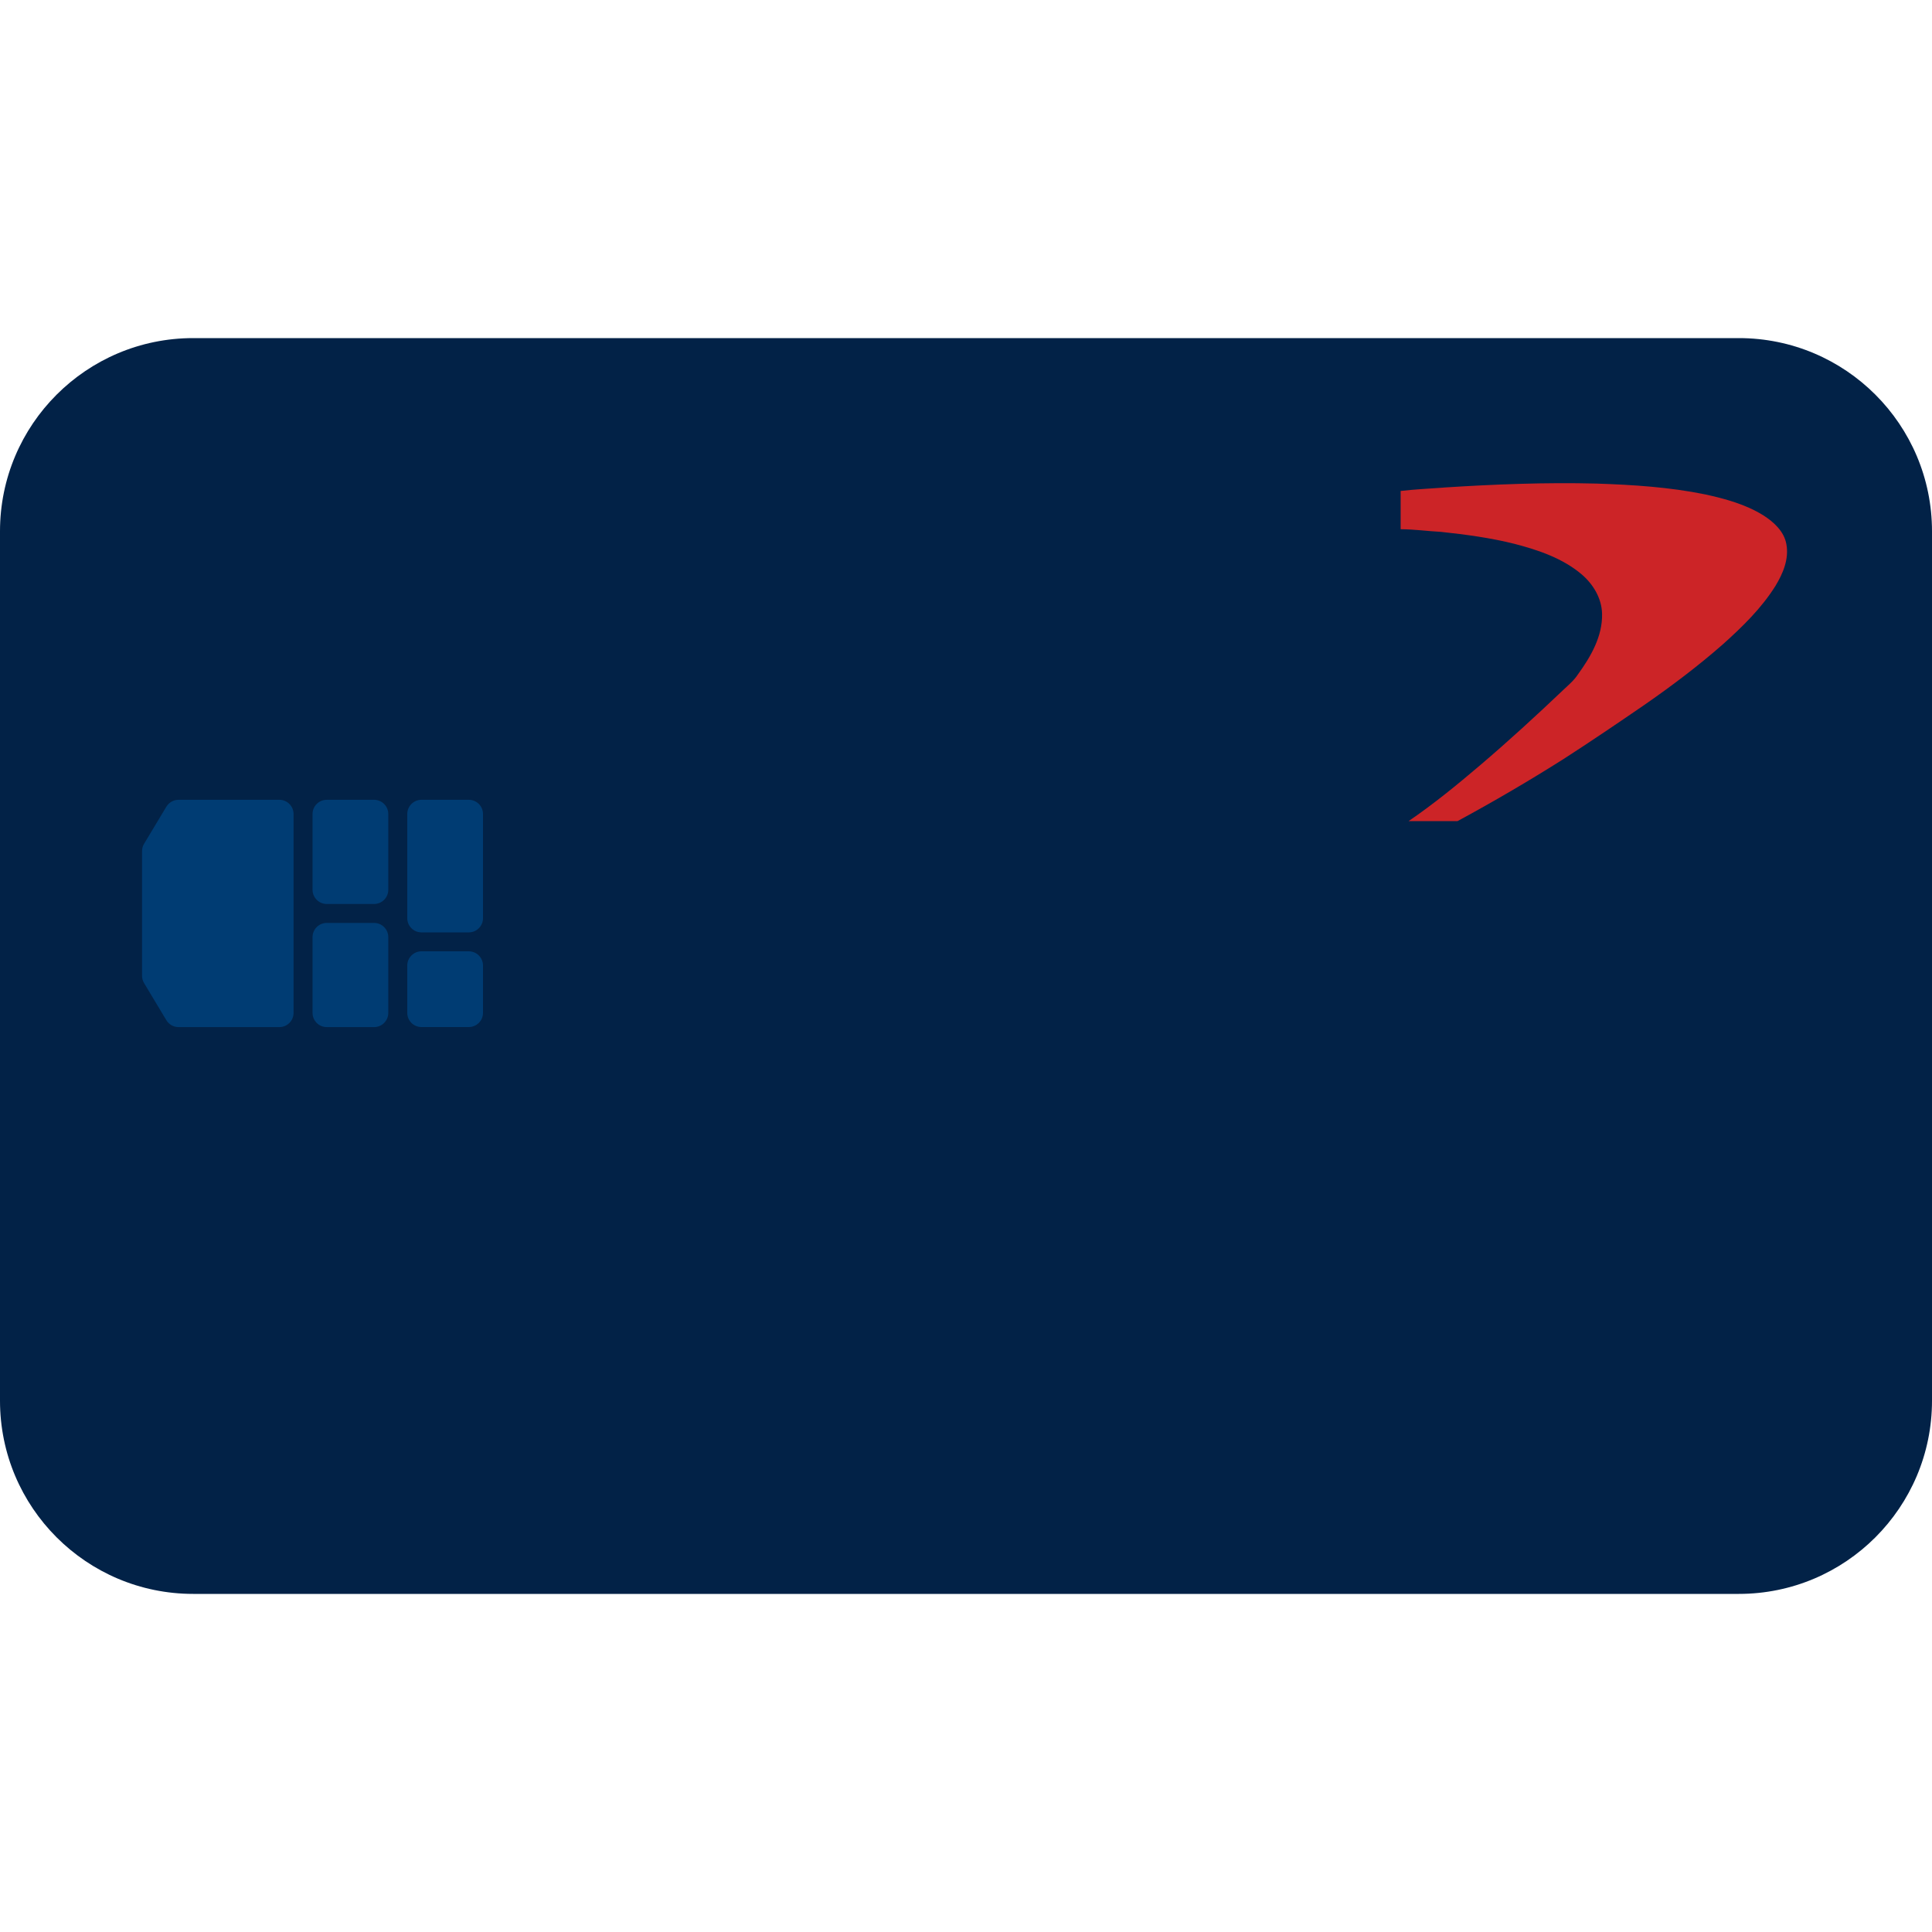
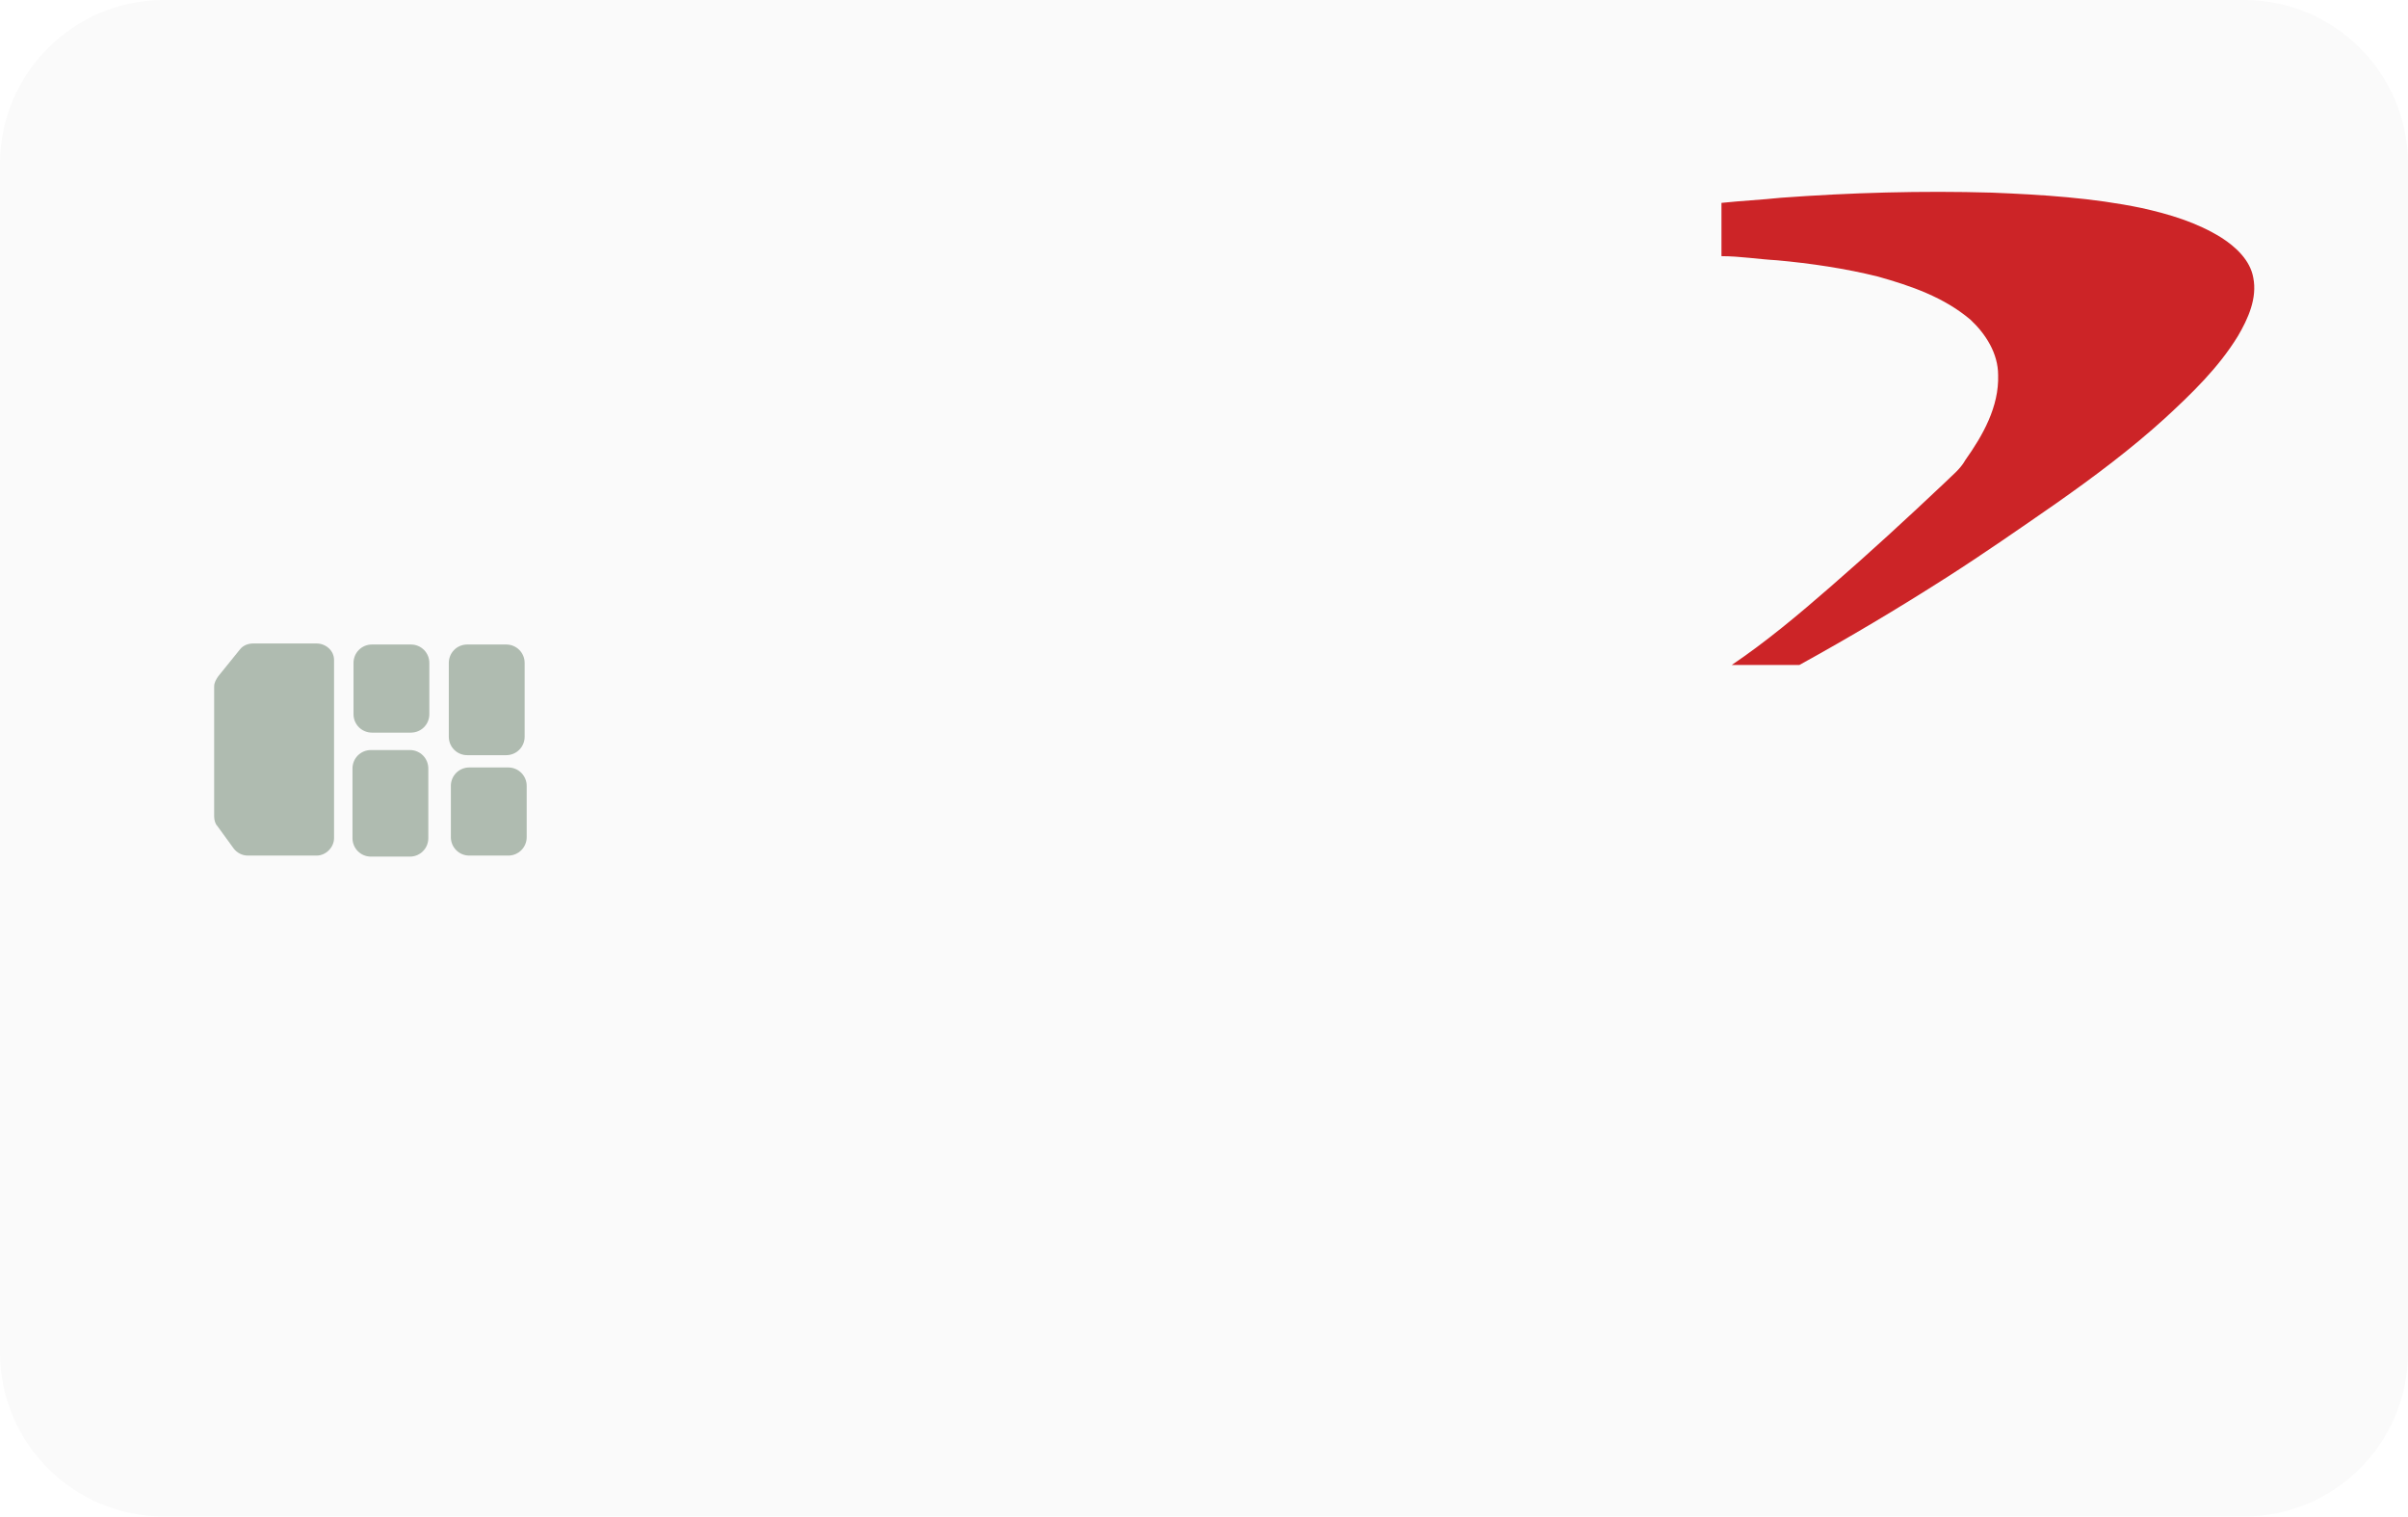
- <svg xmlns="http://www.w3.org/2000/svg" id="Layer_1" version="1.1" viewBox="0 0 40 40">
+ <svg xmlns="http://www.w3.org/2000/svg" id="Layer_1" data-name="Layer 1" version="1.1" viewBox="0 0 235 148">
  <defs>
-     <style>
-       .st0 {
-         fill: #003c73;
-         fill-rule: evenodd;
-       }
- 
-       .st1 {
-         fill: #022247;
-       }
- 
-       .st2 {
-         fill: #cc2427;
-       }
-     </style>
+     <style>.cls-1{clip-path:url(#clippath)}.cls-2{fill:none}.cls-2,.cls-3,.cls-4,.cls-5{stroke-width:0}.cls-3{fill:#afbbb0}.cls-4{fill:#fafafa}.cls-5{fill:#cc2427}</style>
+     <clipPath id="clippath">
+       <rect width="52" height="46.2" x="168" y="18.7" class="cls-2" />
+     </clipPath>
  </defs>
-   <rect class="st1" y="7" width="40" height="26" rx="4" ry="4" />
-   <path class="st0" d="M2.941,17.621c0-.053.014-.106.042-.151l.461-.768c.053-.088.149-.143.252-.143h2.088c.162,0,.294.132.294.294v4.118c0,.162-.132.294-.294.294h-2.088c-.103,0-.199-.054-.252-.143l-.461-.768c-.027-.046-.042-.098-.042-.151v-2.582ZM6.471,16.853c0-.163.132-.294.294-.294h.98c.162,0,.294.132.294.294v1.569c0,.162-.132.294-.294.294h-.98c-.162,0-.294-.132-.294-.294v-1.569ZM8.726,16.559c-.162,0-.294.132-.294.294v2.157c0,.162.132.294.294.294h.98c.162,0,.294-.132.294-.294v-2.157c0-.163-.132-.294-.294-.294h-.98ZM6.471,19.402c0-.162.132-.294.294-.294h.98c.162,0,.294.132.294.294v1.569c0,.163-.132.294-.294.294h-.98c-.162,0-.294-.132-.294-.294v-1.569ZM8.726,19.696c-.162,0-.294.132-.294.294v.98c0,.163.132.294.294.294h.98c.162,0,.294-.132.294-.294v-.98c0-.162-.132-.294-.294-.294h-.98Z" />
-   <path class="st2" d="M29.89,10.094c1.053-.068,2.11-.109,3.166-.082.753.025,1.509.073,2.248.224.417.091.839.207,1.203.433.218.139.432.334.478.598.057.306-.07.607-.227.865-.291.464-.689.851-1.097,1.216-.514.45-1.062.862-1.624,1.252-.551.378-1.104.753-1.666,1.115-.716.453-1.448.881-2.194,1.285h-1.013c.518-.354,1.004-.751,1.481-1.157.588-.501,1.157-1.022,1.716-1.554.109-.103.226-.2.309-.327.266-.367.511-.79.499-1.256-.007-.318-.183-.611-.423-.815-.393-.333-.896-.503-1.389-.631-.499-.125-1.01-.194-1.521-.248-.279-.015-.557-.054-.837-.055v-.792c.296-.035.593-.048.89-.07Z" />
+   <rect width="235" height="148" x="0" class="cls-4" rx="16" ry="16" />
+   <g class="cls-1">
+     <path d="M173.8,19.3c6.8-.5,13.7-.7,20.6-.5,4.9.2,9.8.5,14.6,1.5,2.7.6,5.4,1.4,7.8,2.9,1.4.9,2.8,2.2,3.1,3.9.4,2-.5,4-1.5,5.7-1.9,3.1-4.5,5.6-7.1,8-3.3,3-6.9,5.7-10.6,8.3-3.6,2.5-7.2,5-10.8,7.3-4.7,3-9.4,5.8-14.3,8.5h-6.6c3.4-2.3,6.5-4.9,9.6-7.6,3.8-3.3,7.5-6.7,11.2-10.2.7-.7,1.5-1.3,2-2.2,1.7-2.4,3.3-5.2,3.2-8.3,0-2.1-1.2-4-2.7-5.4-2.6-2.2-5.8-3.3-9-4.2-3.2-.8-6.6-1.3-9.9-1.6-1.8-.1-3.6-.4-5.4-.4v-5.2c1.9-.2,3.9-.3,5.8-.5Z" class="cls-5" />
+   </g>
+   <path d="M40,73.2h-3.8c-1,0-1.8.8-1.8,1.8v6.8c0,1,.8,1.8,1.8,1.8h3.8c1,0,1.8-.8,1.8-1.8v-6.8c0-1-.8-1.8-1.8-1.8Z" class="cls-3" />
+   <path d="M40.1,62.9h-3.8c-1,0-1.8.8-1.8,1.8v5c0,1,.8,1.8,1.8,1.8h3.8c1,0,1.8-.8,1.8-1.8v-5c0-1-.8-1.8-1.8-1.8Z" class="cls-3" />
+   <path d="M49.6,74.9h-3.8c-1,0-1.8.8-1.8,1.8v5c0,1,.8,1.8,1.8,1.8h3.8c1,0,1.8-.8,1.8-1.8v-5c0-1-.8-1.8-1.8-1.8Z" class="cls-3" />
+   <path d="M49.4,62.9h-3.8c-1,0-1.8.8-1.8,1.8v7.2c0,1,.8,1.8,1.8,1.8h3.8c1,0,1.8-.8,1.8-1.8v-7.2c0-1-.8-1.8-1.8-1.8Z" class="cls-3" />
+   <path d="M32.6,81.8v-17.4c0-.9-.8-1.6-1.7-1.6h-6.2c-.5,0-1,.2-1.3.6l-2.1,2.6c-.2.3-.4.6-.4,1v12.7c0,.3.1.7.3.9l1.6,2.2c.3.4.8.7,1.4.7h6.7c.9,0,1.7-.8,1.7-1.7h0Z" class="cls-3" />
</svg>
